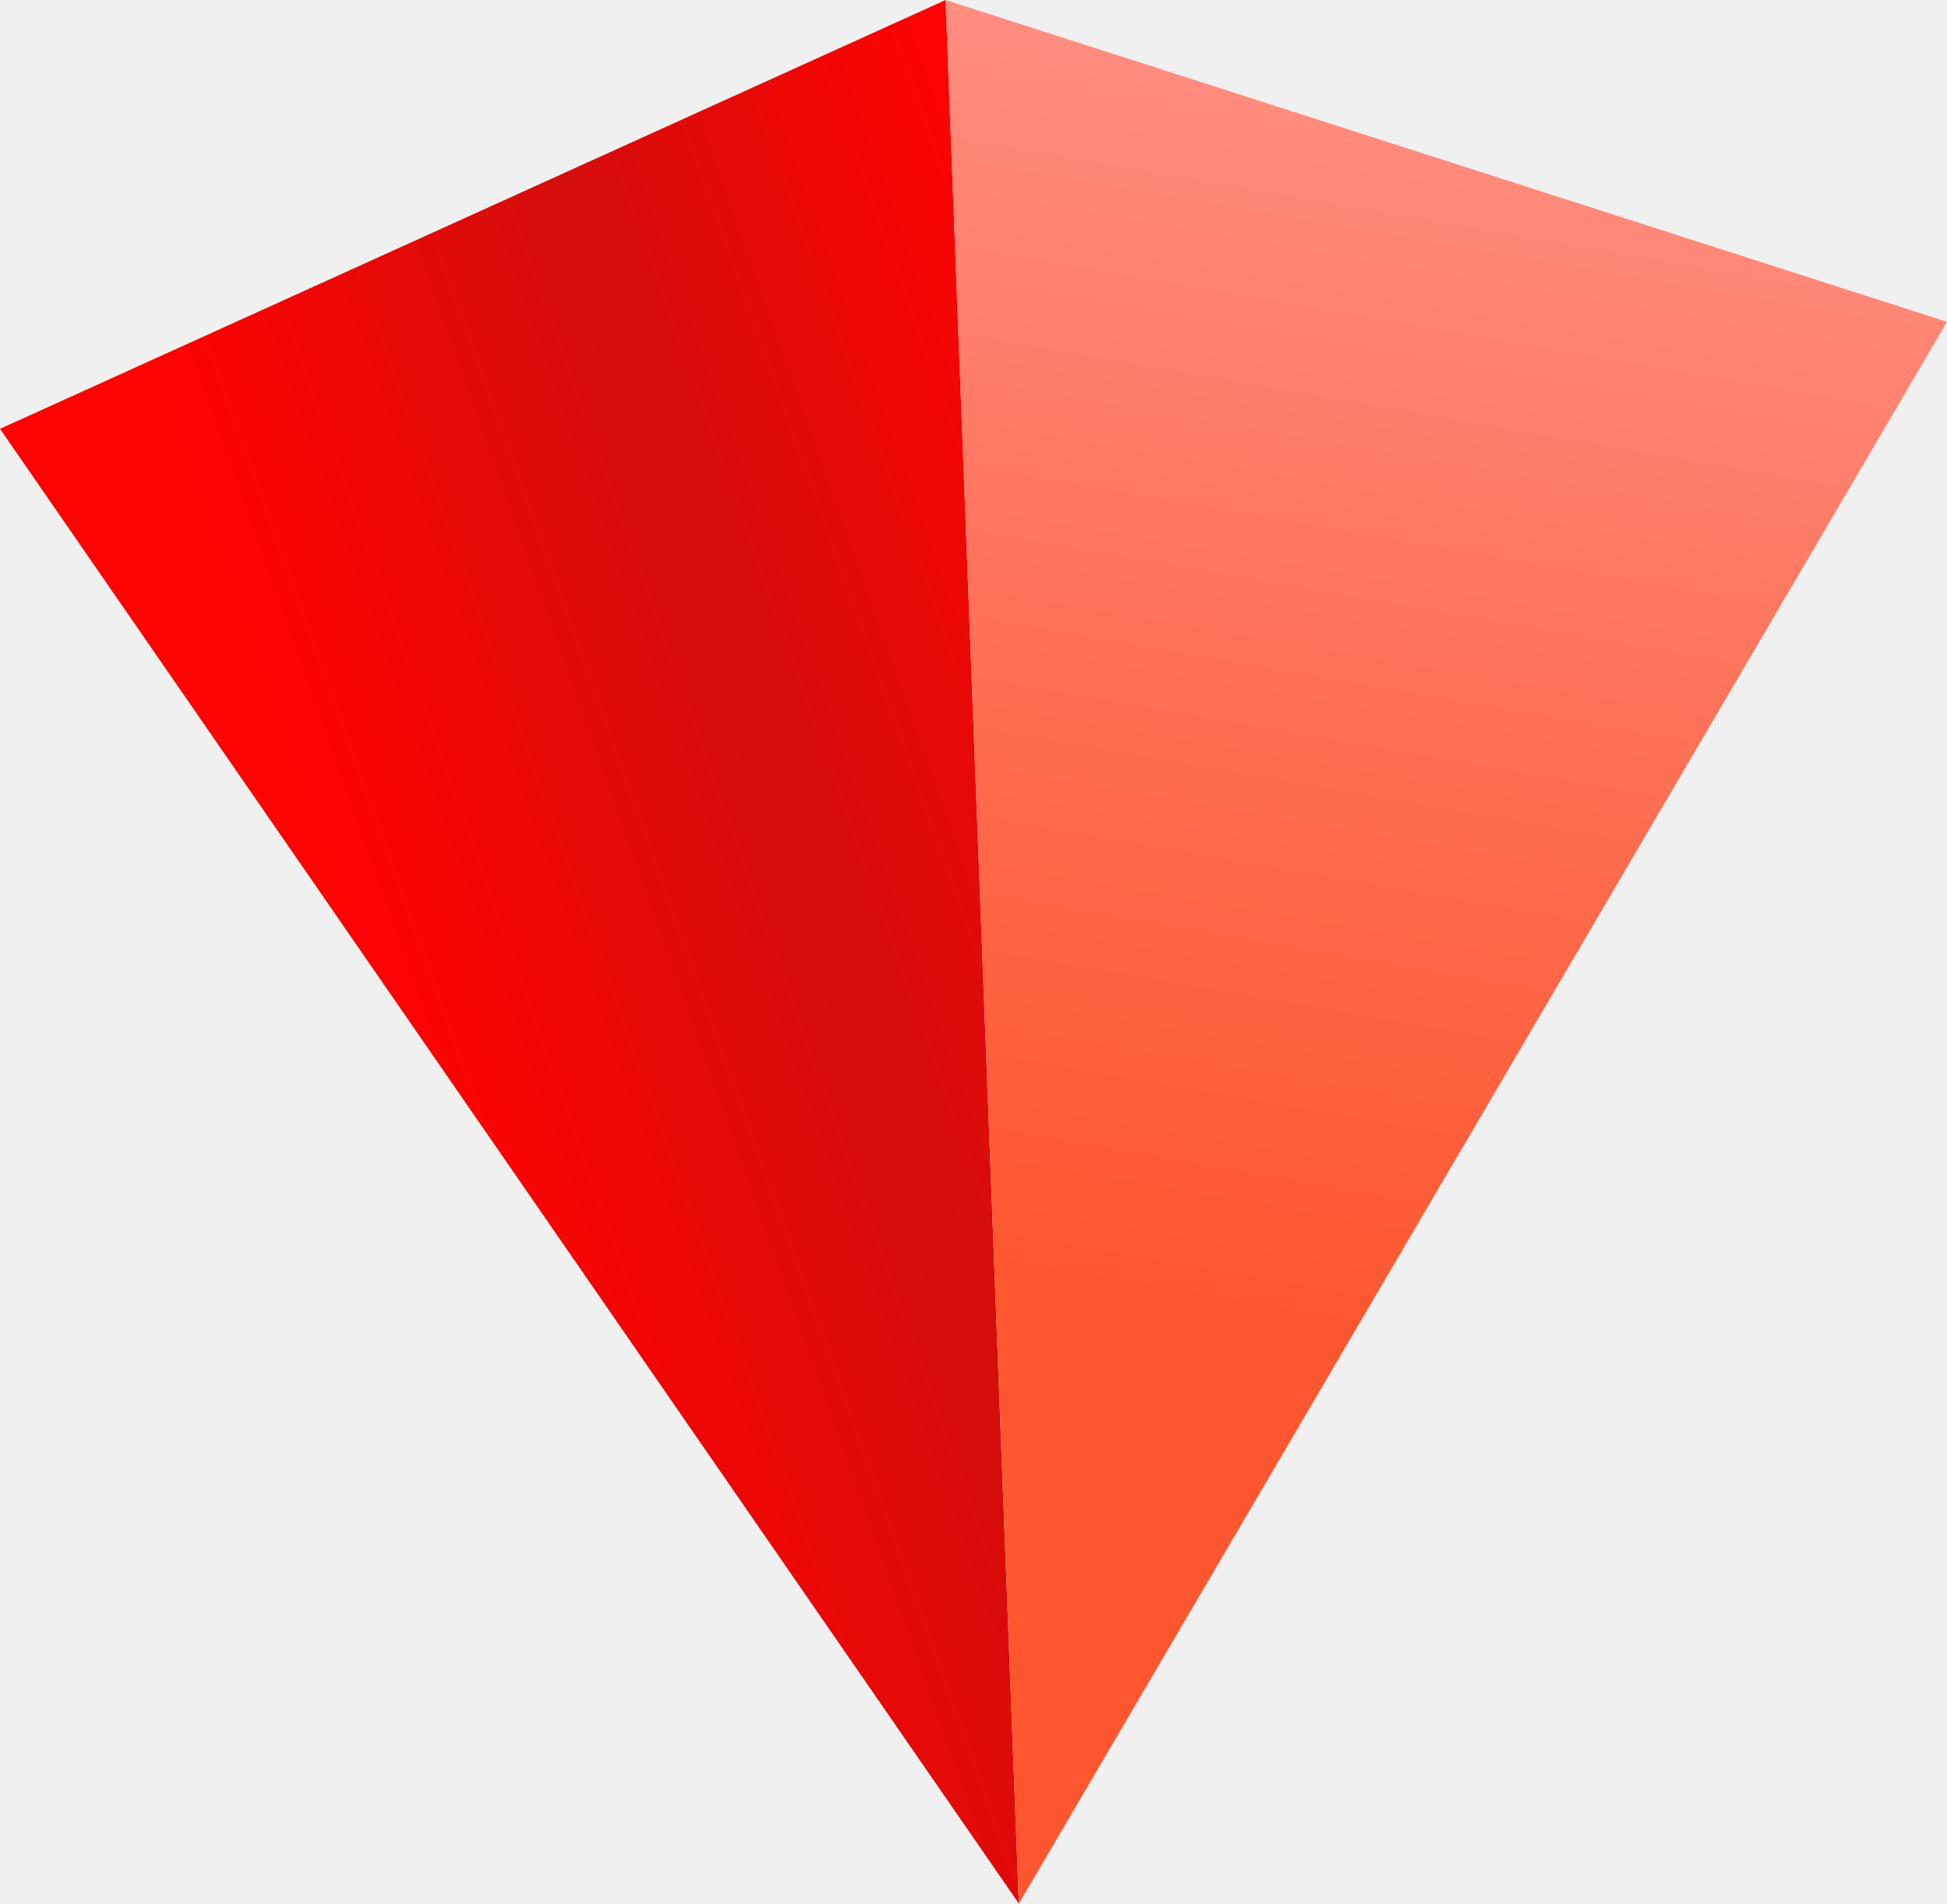
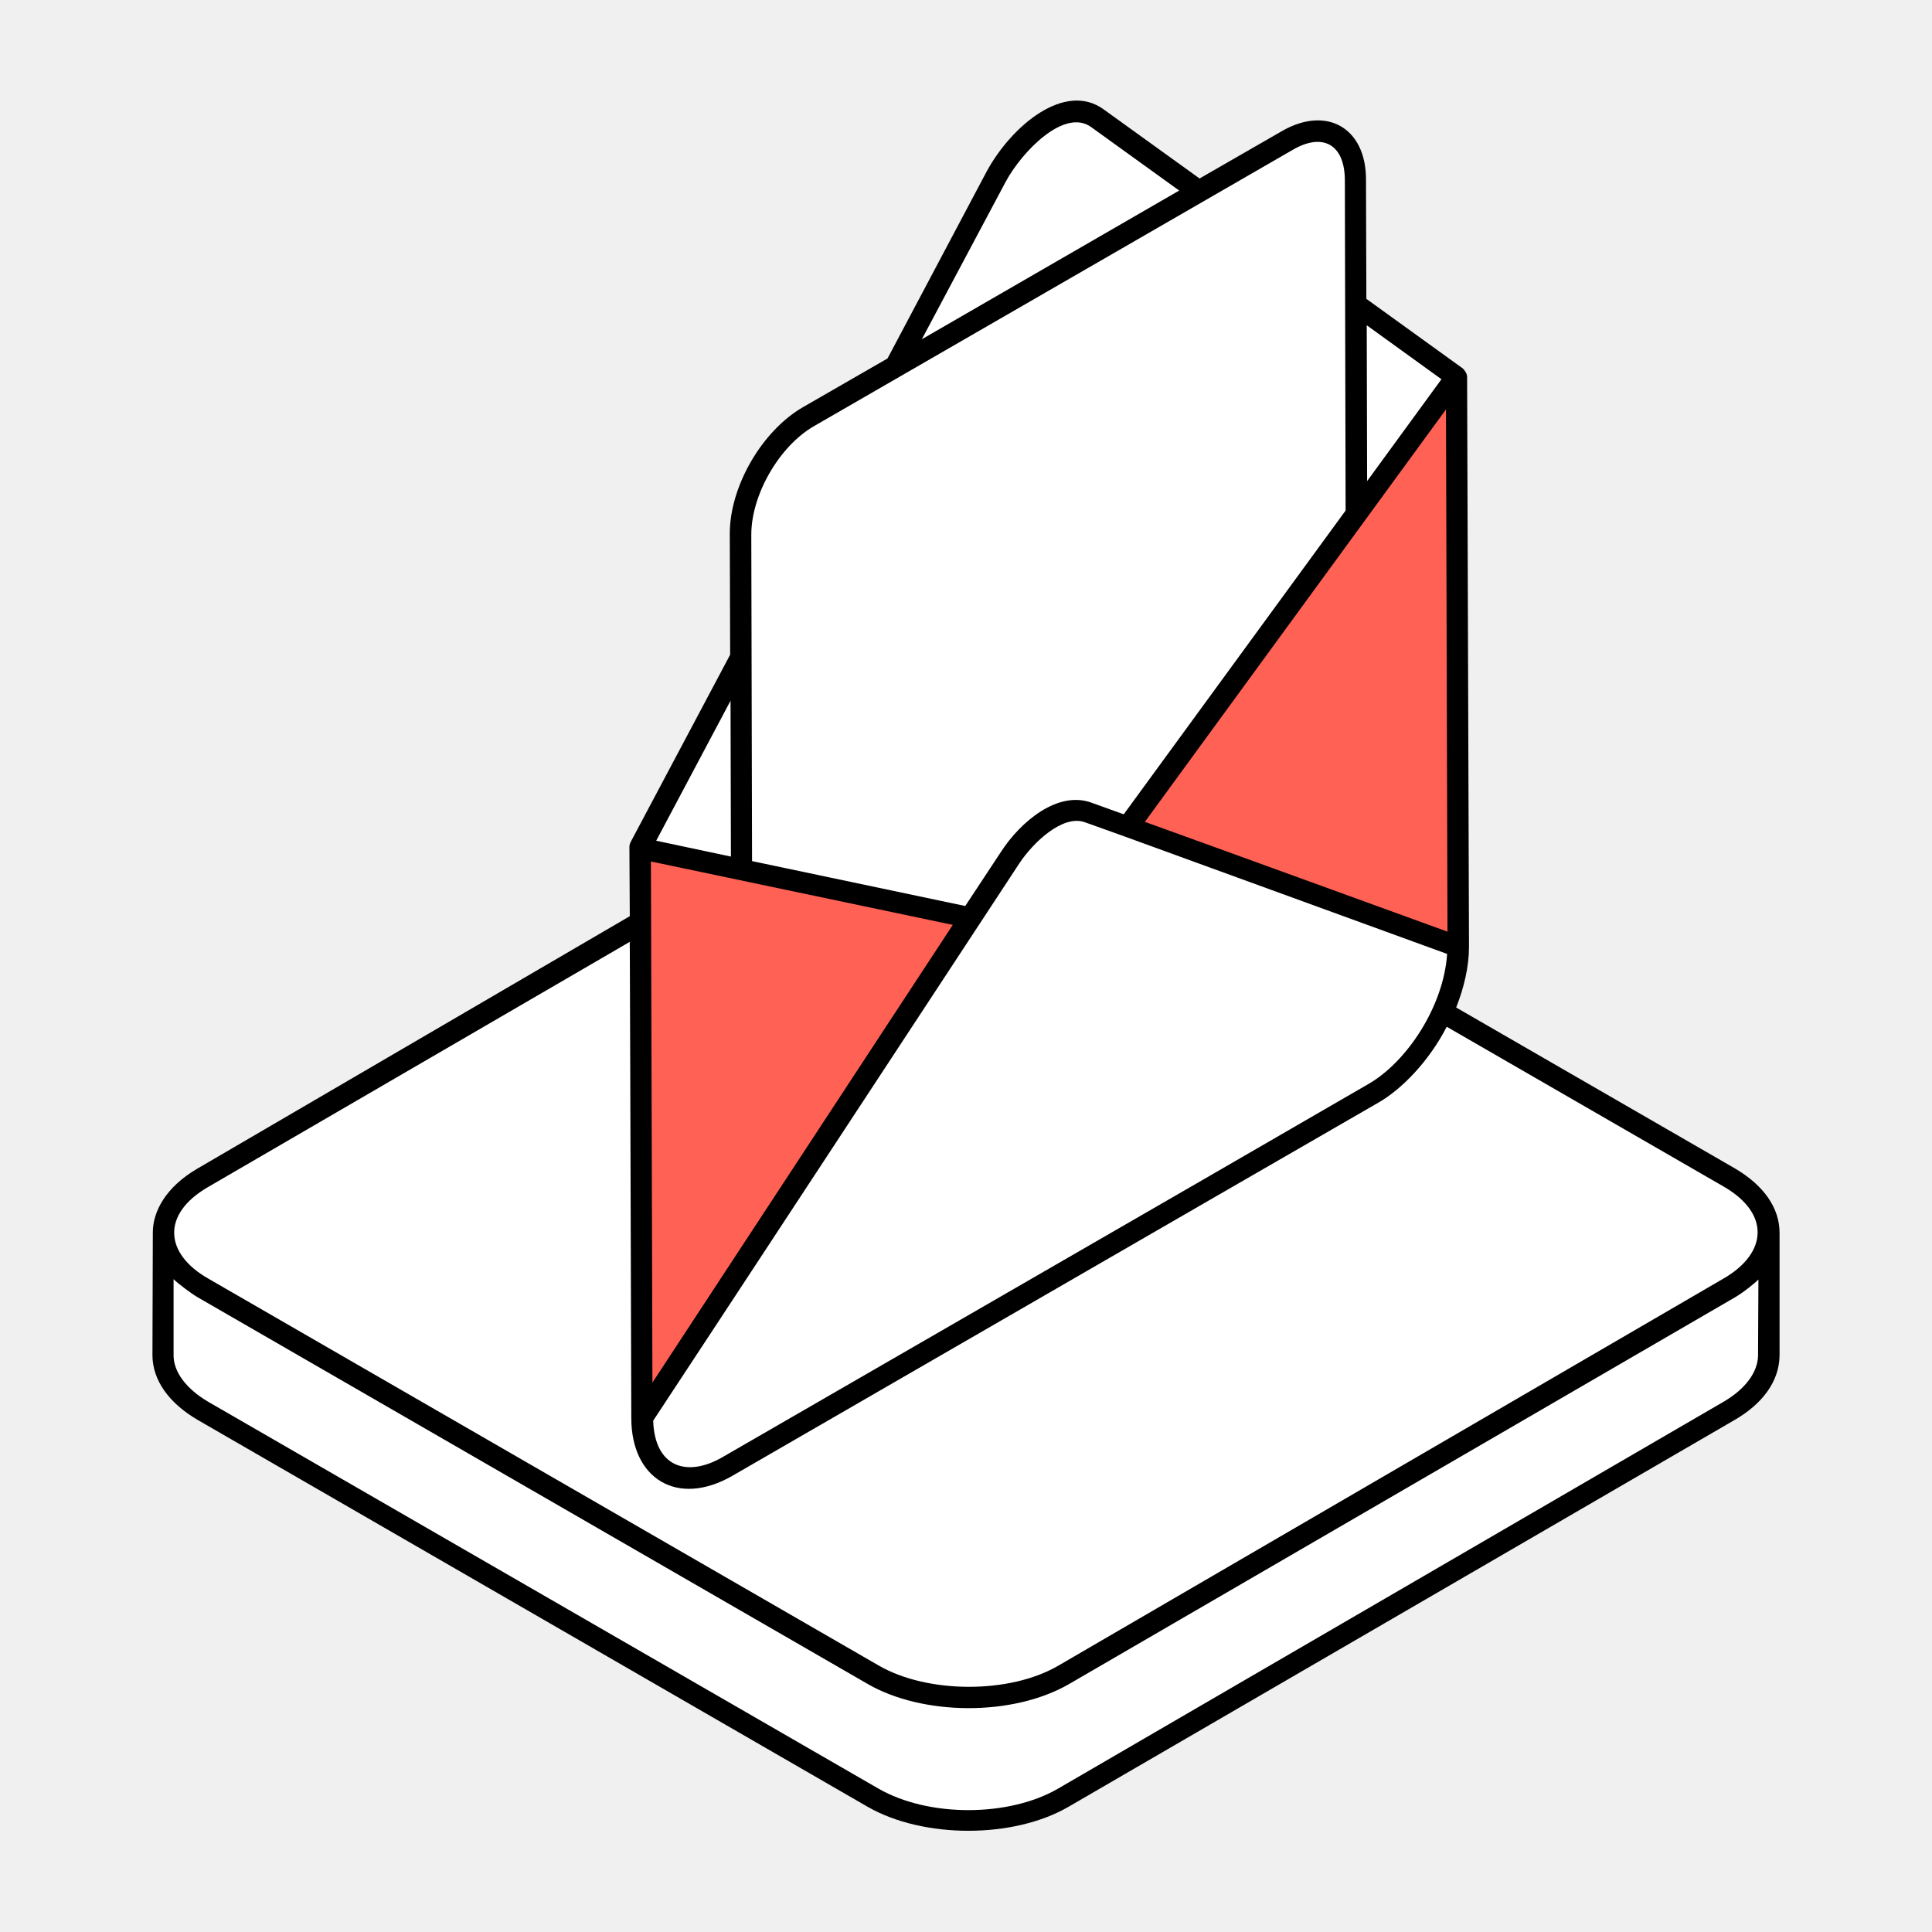
- <svg xmlns="http://www.w3.org/2000/svg" width="951.726" height="930.598" viewBox="0 0 951.726 930.598">
-   <defs>
-     <style>
-       .cls-1 {
-         fill: url(#linear-gradient);
-       }
- 
-       .cls-2 {
-         fill: url(#linear-gradient-2);
-       }
-     </style>
-     <linearGradient id="linear-gradient" x1="5367.868" y1="3418.614" x2="5873.556" y2="3418.614" gradientTransform="translate(6811.287 1851.153) rotate(160.5123)" gradientUnits="userSpaceOnUse">
-       <stop offset="0" stop-color="#ff0301" />
-       <stop offset="0.405" stop-color="#d30e0b" />
-       <stop offset="0.846" stop-color="#ff0301" />
-     </linearGradient>
-     <linearGradient id="linear-gradient-2" x1="5713.289" y1="2265.987" x2="5887.538" y2="1264.058" gradientTransform="translate(6472.662 2043.359) rotate(180)" gradientUnits="userSpaceOnUse">
-       <stop offset="0.212" stop-color="#ff9388" />
-       <stop offset="0.643" stop-color="#fe694a" />
-       <stop offset="0.863" stop-color="#fe572f" />
-     </linearGradient>
-   </defs>
-   <g id="Layer_2" data-name="Layer 2">
-     <g id="Layer_1-2" data-name="Layer 1">
+ <svg xmlns="http://www.w3.org/2000/svg" version="1.1" id="Layer_1" x="0px" y="0px" viewBox="0 0 512 512" style="enable-background:new 0 0 512 512;" xml:space="preserve">
+   <style type="text/css">
+ 	.st0{fill:#FFFFFF;}
+ 	.st1{fill:#FF6155;}
+ </style>
+   <g id="_x33_0_Mail">
+     <g>
      <g>
-         <polygon class="cls-1" points="462.222 0 498.037 930.598 0 209.645 462.222 0" />
-         <polygon class="cls-2" points="462.222 0 498.037 930.598 951.726 157.328 462.222 0" />
+         <g>
+           <path class="st0" d="M468.7,326.8v32.5c-0.1,5.2-3.6,10.5-10.5,14.5L281.8,476.4c-13.9,8.1-36.5,8.1-50.5,0L53.8,373.9      c-7-4.1-10.6-9.4-10.6-14.7l0.1-32.5c0,5.3,3.5,10.7,10.6,14.7l177.5,102.5c14,8.1,36.5,8.1,50.5,0l176.5-102.5      C465.3,337.3,468.7,332,468.7,326.8L468.7,326.8z" />
+           <path class="st0" d="M458.2,312c14,8.1,14,21.2,0.1,29.3L281.9,443.9c-13.9,8.1-36.5,8.1-50.5,0L53.9,341.3      c-14-8.1-14.1-21.1-0.2-29.2l176.5-102.5c13.9-8.1,36.5-8.1,50.5,0L458.2,312z" />
+           <path class="st0" d="M386.4,250.9c0,14.3-10,31.7-22.5,38.9l-171.2,98.9c-12.4,7.1-22.6,1.4-22.6-12.9l-0.5-151L264,46.9      c5.4-9.9,18-21.9,26.9-15.5L386,99.9L386.4,250.9z" />
+           <path class="st0" d="M341.2,37.2c9.9-5.7,18-1.1,18,10.3l0.6,209.1l-163,94.1l-0.6-209.1c0-11.4,8-25.3,18-31.1L341.2,37.2z" />
+           <path class="st0" d="M288.3,215.3l10.6,3.8l87.5,31.8c0,14.3-10,31.7-22.4,38.9l-171.2,98.9c-12.4,7.2-22.6,1.4-22.6-12.9      l87-132.6l10.5-16C272.1,220.5,280.9,212.6,288.3,215.3L288.3,215.3z" />
+         </g>
+         <path class="st1" d="M386,99.9l0.4,151l-87.5-31.8L386,99.9z" />
+         <path class="st1" d="M170.1,375.8l-0.4-151l87.5,18.4L170.1,375.8z" />
+       </g>
+       <g>
+         <path d="M40.5,326.6l-0.1,32.5c0,6.6,4.3,12.7,12,17.2l177.5,102.5c14.8,8.5,38.7,8.5,53.3,0l176.5-102.5     c7.6-4.4,11.8-10.4,11.9-17c0-8.2,0-24.5,0-32.6c0-6.6-4.2-12.6-11.9-17.1L385.9,267c2.1-5.3,3.4-10.9,3.4-16.1c0,0,0,0,0,0     l-0.5-151c0-0.9-0.7-1.9-1.2-2.3l-25.5-18.4l-0.1-31.7c0-13.5-10.3-19.6-22.2-12.8l-21.9,12.6l-25.4-18.3     c-10.3-7.5-24.4,4.3-31,16.4l-26.3,49.6l-22.4,12.9c-10.9,6.3-19.4,21-19.4,33.5l0.1,32.1l-26.4,49.7c-0.2,0.4-0.3,0.9-0.3,1.3     l0.1,18.3L52.3,309.7C43.9,314.6,40.5,321.1,40.5,326.6L40.5,326.6z M465.9,359.3c-0.1,4.4-3.4,8.8-9,12.1L280.4,474     c-13.1,7.6-34.4,7.6-47.6,0L55.2,371.5c-5.8-3.4-9.2-7.9-9.2-12.3l0-20.2c1.1,1.1,4.8,3.9,6.4,4.8L230,446.3     c14.4,8.3,38.2,8.7,53.3,0l176.5-102.5c2.4-1.4,5.4-3.9,6.2-4.7L465.9,359.3L465.9,359.3z M382,100.5l-19.7,27l-0.1-41.3     L382,100.5z M383.2,108.5l0.4,138.4c-19.3-7-59.1-21.5-80.2-29.1L383.2,108.5z M383.5,252.8c-0.9,13.8-10.6,28.6-20.9,34.5     l-43.9,25.4l-127.3,73.5c-9.4,5.4-17.9,2.6-18.3-9.7c15.9-24.1,72-109.6,97.1-147.8c3.6-5.4,11.4-12.9,17.3-10.8l10.6,3.8     c0,0,0,0,0,0L383.5,252.8z M266.5,48.2c4.3-8,15.6-19.7,22.7-14.5l23.3,16.8l-68.2,39.4L266.5,48.2z M215.6,113l127-73.3     c7.9-4.6,13.7-1.5,13.8,7.9l0.2,87.7l-58.8,80.5l-8.6-3.1c-8.9-3.2-18.7,5-23.9,13l-9.5,14.4l-56.5-11.9l-0.2-86.5     C199.1,131.1,206.5,118.3,215.6,113L215.6,113z M193.6,185.7l0.1,41.3l-19.8-4.2L193.6,185.7z M252.5,245.1l-79.6,121.3     c-0.5-186-0.4-125.7-0.4-138.1L252.5,245.1z M166.9,249.6c0,13-0.1-46.9,0.4,126.2c0,16.1,12.2,23.7,26.8,15.3l126.5-73.1     l44.7-25.8c6.1-3.5,13.3-10.8,18.1-20.1l73.3,42.3c12.4,7.1,11.8,17.6,0.1,24.4L280.5,441.4c-13,7.6-34.8,7.4-47.6,0L55.3,338.9     c-11.7-6.6-12.6-17.1-0.2-24.3L166.9,249.6z" />
      </g>
    </g>
  </g>
+   <g id="Layer_1_1_">
+ </g>
</svg>
